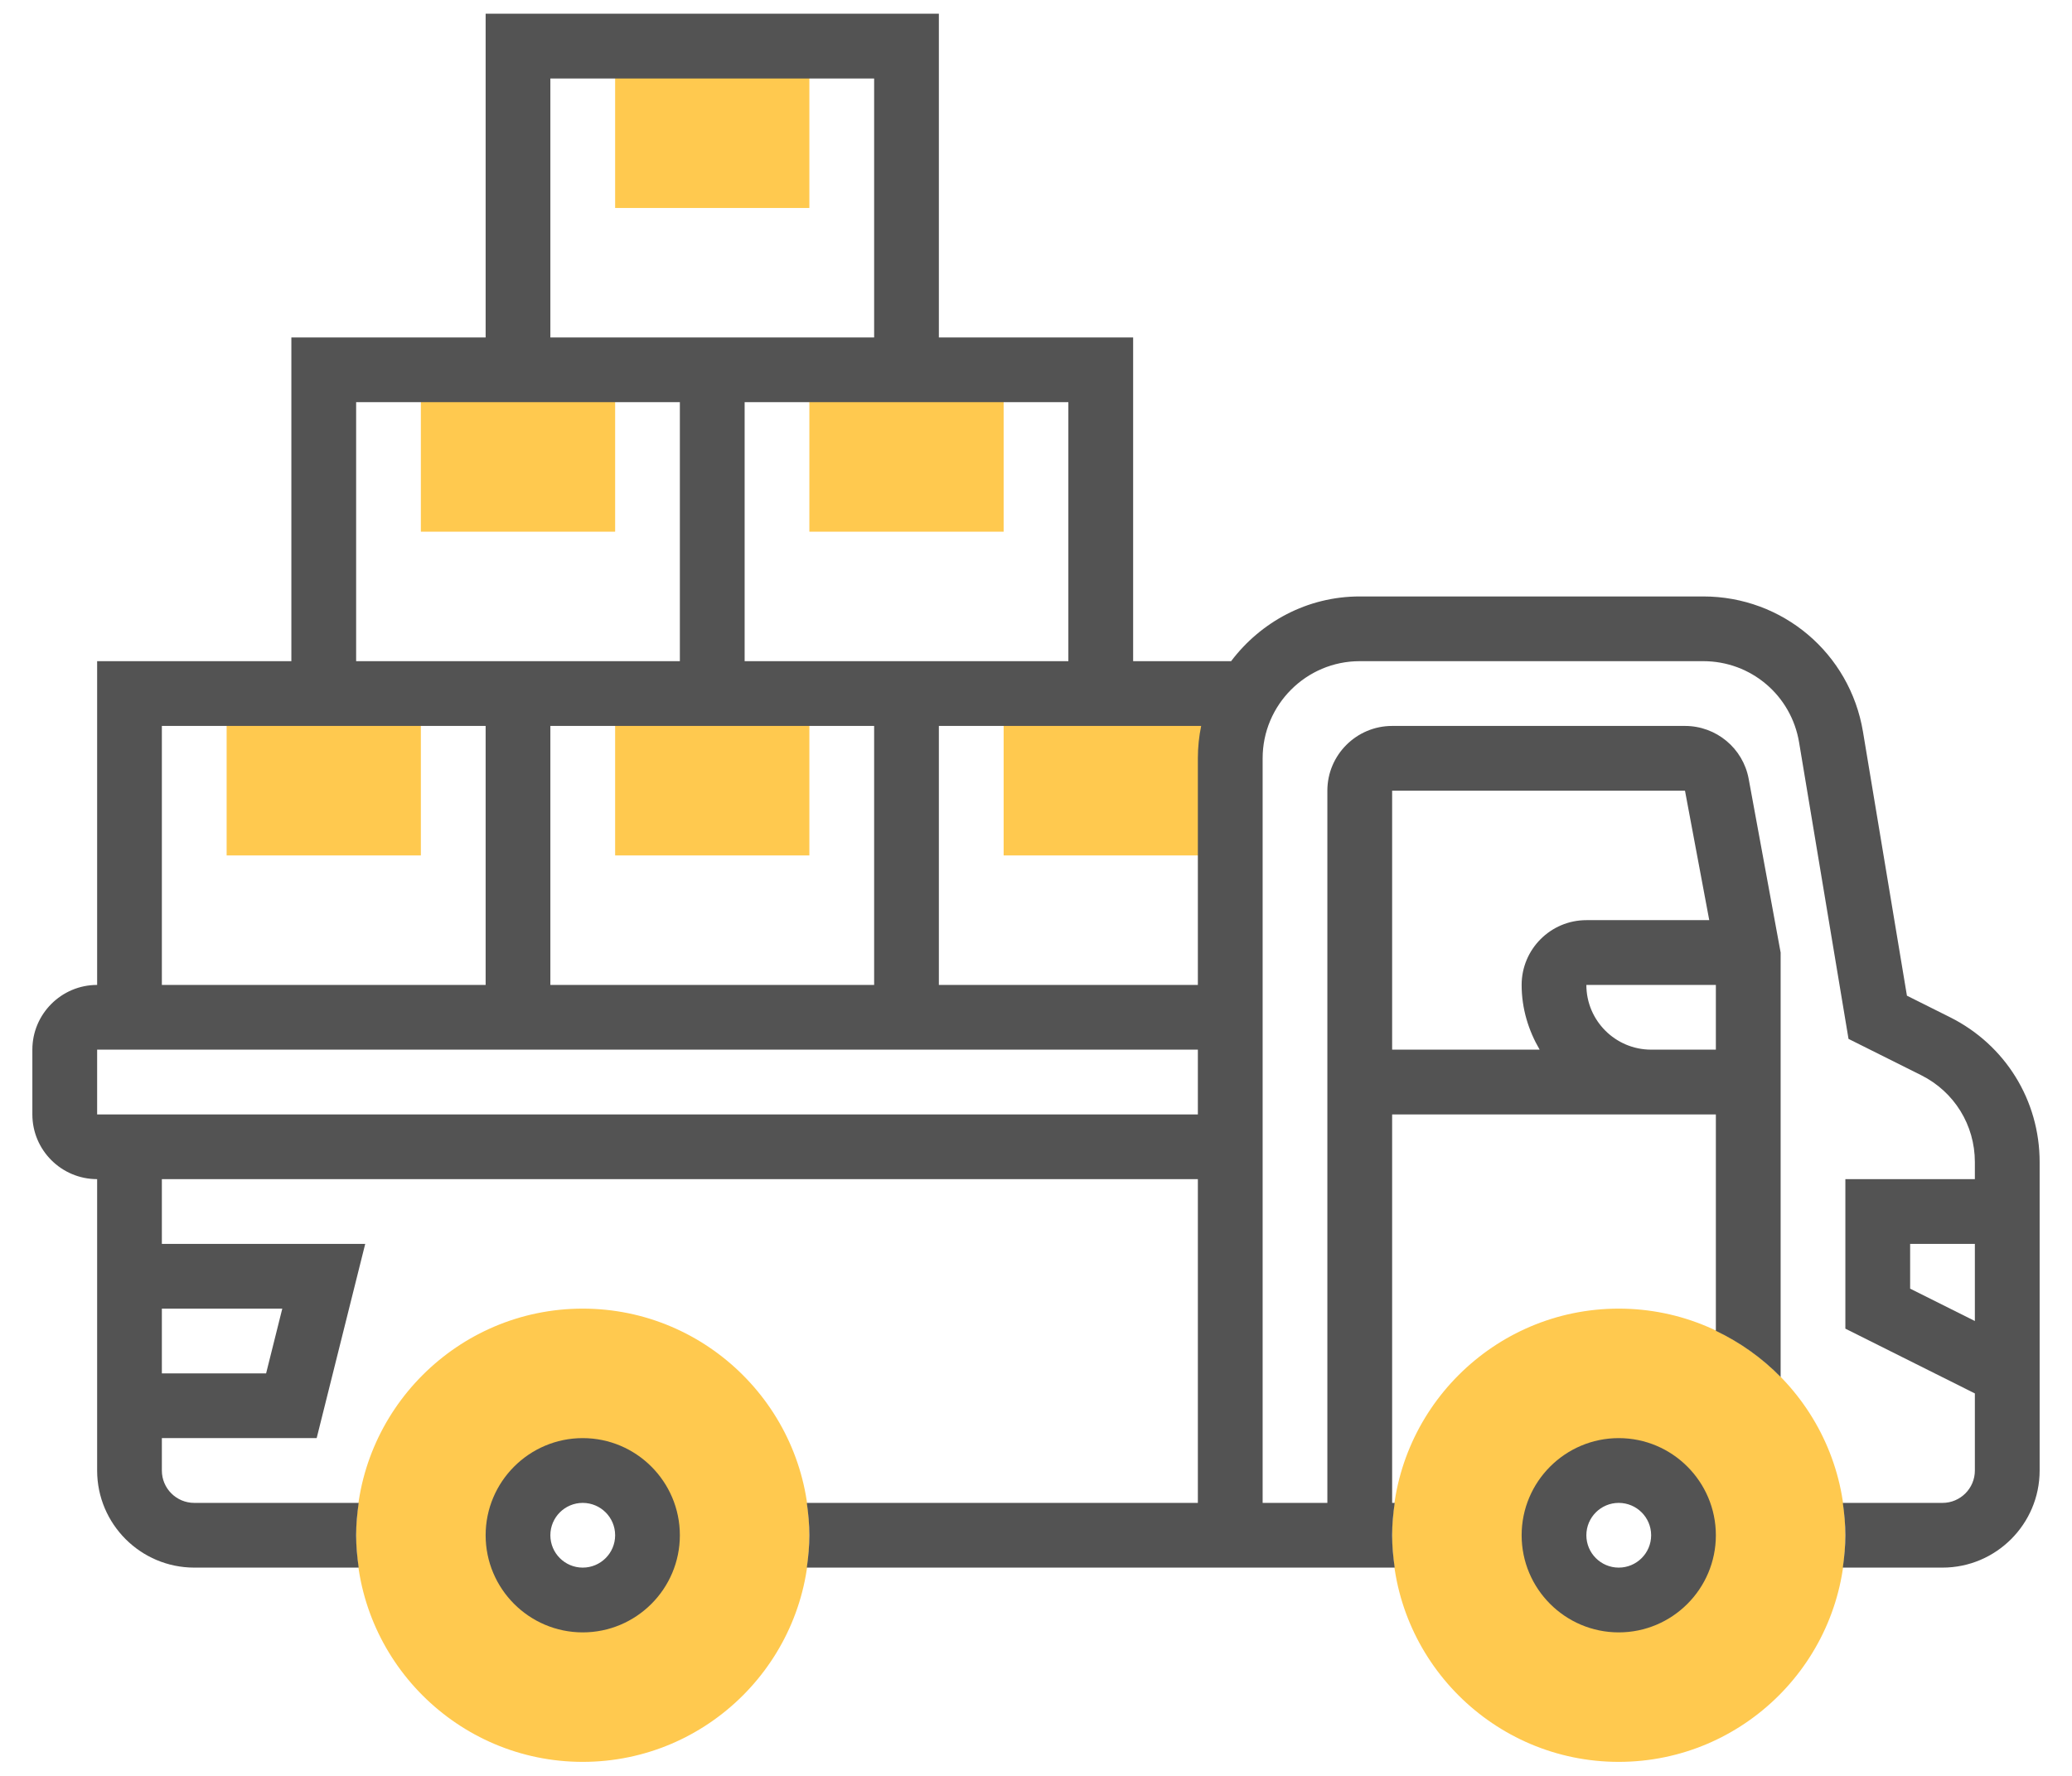
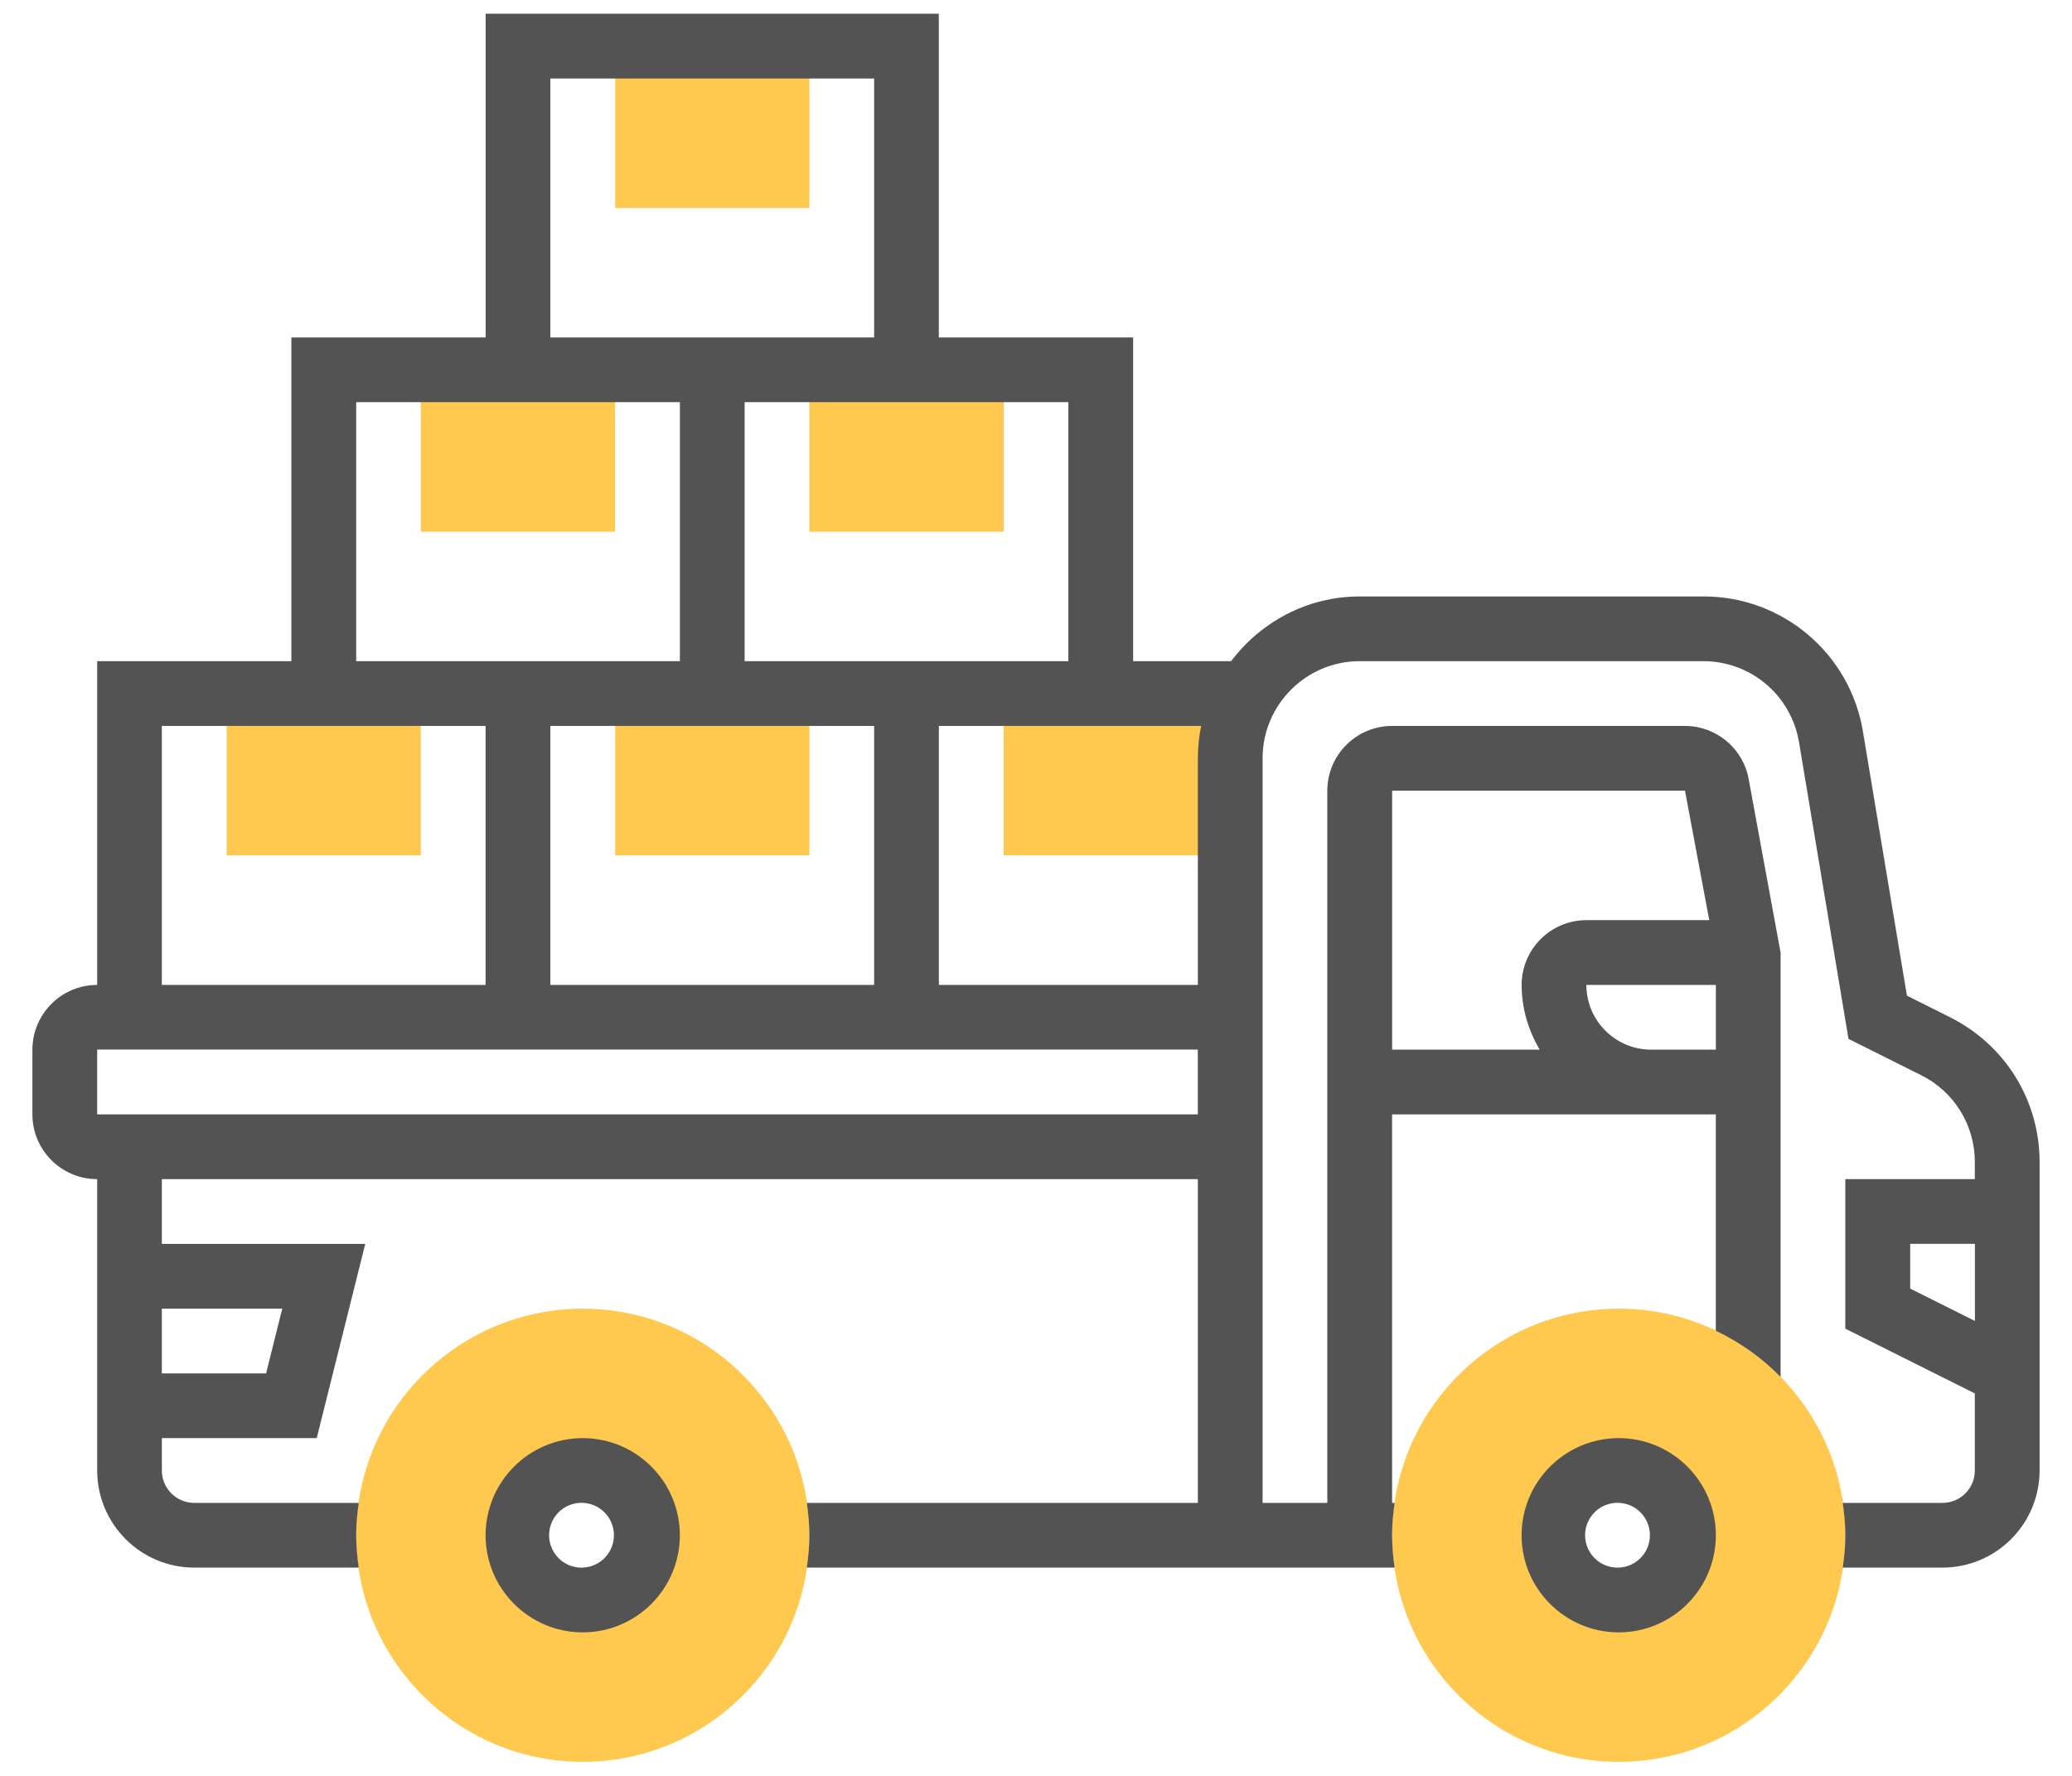
- <svg xmlns="http://www.w3.org/2000/svg" width="42" height="36" viewBox="0 0 42 36" fill="none">
-   <path d="M12.469 10.778H8.531V7.497H12.469V10.778Z" fill="#FFC94F" />
-   <path d="M20.344 10.778H16.406V7.497H20.344V10.778Z" fill="#FFC94F" />
-   <path d="M24.938 17.341H20.344V14.06H24.938V17.341Z" fill="#FFC94F" />
-   <path d="M16.406 17.341H12.469V14.06H16.406V17.341Z" fill="#FFC94F" />
-   <path d="M8.531 17.341H4.594V14.06H8.531V17.341Z" fill="#FFC94F" />
-   <path d="M32.812 35.716C30.28 35.716 28.219 33.655 28.219 31.122C28.219 28.59 30.28 26.528 32.812 26.528C35.345 26.528 37.406 28.59 37.406 31.122C37.406 33.655 35.345 35.716 32.812 35.716ZM32.812 29.81C32.089 29.81 31.5 30.398 31.5 31.122C31.5 31.846 32.089 32.435 32.812 32.435C33.536 32.435 34.125 31.846 34.125 31.122C34.125 30.398 33.536 29.81 32.812 29.81Z" fill="#FFC94F" />
-   <path d="M11.812 35.716C9.28 35.716 7.219 33.655 7.219 31.122C7.219 28.59 9.28 26.528 11.812 26.528C14.345 26.528 16.406 28.59 16.406 31.122C16.406 33.655 14.345 35.716 11.812 35.716ZM11.812 29.81C11.089 29.81 10.5 30.398 10.5 31.122C10.5 31.846 11.089 32.435 11.812 32.435C12.536 32.435 13.125 31.846 13.125 31.122C13.125 30.398 12.536 29.81 11.812 29.81Z" fill="#FFC94F" />
-   <path d="M16.406 4.216H12.469V0.935H16.406V4.216Z" fill="#FFC94F" />
-   <path d="M39.53 20.622L38.654 20.184L37.763 14.833C37.498 13.244 36.136 12.091 34.526 12.091H27.562C26.495 12.091 25.554 12.611 24.955 13.403H22.969V6.841H19.031V0.278H9.844V6.841H5.906V13.403H1.969V19.966C1.245 19.966 0.656 20.555 0.656 21.278V22.591C0.656 23.315 1.245 23.903 1.969 23.903V29.81C1.969 30.895 2.852 31.778 3.938 31.778H7.271C7.24 31.563 7.219 31.345 7.219 31.122C7.219 30.899 7.24 30.681 7.271 30.466H3.938C3.575 30.466 3.281 30.172 3.281 29.81V29.153H6.419L7.403 25.216H3.281V23.903H24.281V30.466H16.354C16.385 30.681 16.406 30.899 16.406 31.122C16.406 31.345 16.385 31.563 16.354 31.778H28.271C28.24 31.563 28.219 31.345 28.219 31.122C28.219 30.899 28.24 30.681 28.271 30.466H28.219V22.591H33.469H34.125H34.781V26.978C35.273 27.212 35.717 27.529 36.094 27.914V19.31L35.446 15.788C35.331 15.167 34.788 14.716 34.156 14.716H28.219C27.495 14.716 26.906 15.305 26.906 16.028V30.466H25.594V15.372C25.594 14.287 26.477 13.403 27.562 13.403H34.526C35.493 13.403 36.309 14.096 36.468 15.049L37.47 21.06L38.943 21.796C39.614 22.132 40.031 22.807 40.031 23.557V23.903H37.406V26.934L40.031 28.247V29.81C40.031 30.172 39.737 30.466 39.375 30.466H37.354C37.385 30.681 37.406 30.899 37.406 31.122C37.406 31.345 37.385 31.563 37.354 31.778H39.375C40.46 31.778 41.344 30.895 41.344 29.81V23.557C41.344 22.306 40.649 21.183 39.53 20.622ZM5.722 26.528L5.394 27.841H3.281V26.528H5.722ZM34.125 21.278H33.469C32.745 21.278 32.156 20.69 32.156 19.966H34.781V21.278H34.125ZM34.155 16.028L34.647 18.653H32.156C31.432 18.653 30.844 19.242 30.844 19.966C30.844 20.446 30.983 20.891 31.209 21.278H28.219V16.028H34.155ZM24.281 15.372V19.966H19.031V14.716H24.348C24.304 14.928 24.281 15.148 24.281 15.372ZM17.719 14.716V19.966H11.156V14.716H17.719ZM21.656 13.403H19.031H17.719H15.094V8.153H21.656V13.403ZM11.156 1.591H17.719V6.841H15.094H13.781H11.156V1.591ZM7.219 8.153H13.781V13.403H11.156H9.844H7.219V8.153ZM3.281 14.716H9.844V19.966H3.281V14.716ZM1.969 22.591V21.278H24.281V22.591H1.969ZM38.719 26.123V25.216H40.031V26.779L38.719 26.123Z" fill="#535353" />
-   <path d="M32.812 29.153C31.727 29.153 30.844 30.037 30.844 31.122C30.844 32.208 31.727 33.091 32.812 33.091C33.898 33.091 34.781 32.208 34.781 31.122C34.781 30.037 33.898 29.153 32.812 29.153ZM32.812 31.778C32.45 31.778 32.156 31.484 32.156 31.122C32.156 30.76 32.45 30.466 32.812 30.466C33.175 30.466 33.469 30.76 33.469 31.122C33.469 31.484 33.175 31.778 32.812 31.778Z" fill="#535353" />
-   <path d="M11.812 29.153C10.727 29.153 9.844 30.037 9.844 31.122C9.844 32.208 10.727 33.091 11.812 33.091C12.898 33.091 13.781 32.208 13.781 31.122C13.781 30.037 12.898 29.153 11.812 29.153ZM11.812 31.778C11.45 31.778 11.156 31.484 11.156 31.122C11.156 30.76 11.45 30.466 11.812 30.466C12.175 30.466 12.469 30.76 12.469 31.122C12.469 31.484 12.175 31.778 11.812 31.778Z" fill="#535353" />
+ <svg xmlns="http://www.w3.org/2000/svg" width="42" height="36" fill="none">
+   <path d="M12.469 10.778H8.53v-3.28h3.938v3.28ZM20.344 10.778h-3.938v-3.28h3.938v3.28ZM24.938 17.34h-4.594v-3.28h4.593v3.28ZM16.406 17.34H12.47v-3.28h3.937v3.28ZM8.531 17.34H4.594v-3.28H8.53v3.28ZM32.813 35.716a4.6 4.6 0 0 1-4.594-4.594 4.6 4.6 0 0 1 4.593-4.594 4.6 4.6 0 0 1 4.594 4.594 4.6 4.6 0 0 1-4.593 4.594Zm0-5.906c-.724 0-1.313.588-1.313 1.312a1.314 1.314 0 0 0 2.625 0c0-.724-.589-1.312-1.313-1.312ZM11.813 35.716a4.6 4.6 0 0 1-4.594-4.594 4.6 4.6 0 0 1 4.593-4.594 4.6 4.6 0 0 1 4.594 4.594 4.6 4.6 0 0 1-4.593 4.594Zm0-5.906c-.724 0-1.313.588-1.313 1.312a1.314 1.314 0 0 0 2.625 0c0-.724-.589-1.312-1.313-1.312ZM16.406 4.216H12.47V.935h3.937v3.28Z" fill="#FFC94F" />
+   <path d="m39.53 20.622-.876-.438-.891-5.35a3.27 3.27 0 0 0-3.237-2.743h-6.964c-1.067 0-2.008.52-2.607 1.312h-1.986V6.841H19.03V.278H9.844v6.563H5.906v6.562H1.97v6.563c-.724 0-1.313.589-1.313 1.312v1.313c0 .724.589 1.312 1.313 1.312v5.907c0 1.085.883 1.968 1.968 1.968h3.334a4.61 4.61 0 0 1-.052-.656c0-.223.021-.44.052-.656H3.938a.656.656 0 0 1-.657-.656v-.657H6.42l.984-3.937H3.281v-1.313h21v6.563h-7.927c.03.215.052.433.052.656 0 .223-.021.441-.052.656H28.27a4.601 4.601 0 0 1-.052-.656c0-.223.021-.44.052-.656h-.052V22.59H34.78v4.387c.492.234.936.55 1.313.936V19.31l-.648-3.522a1.313 1.313 0 0 0-1.29-1.072h-5.937c-.724 0-1.313.589-1.313 1.312v14.438h-1.312V15.372c0-1.085.883-1.969 1.968-1.969h6.964c.967 0 1.783.693 1.942 1.646l1.002 6.01 1.473.737a1.959 1.959 0 0 1 1.088 1.76v.347h-2.625v3.031l2.625 1.313v1.563a.656.656 0 0 1-.656.656h-2.021c.03.215.052.433.052.656 0 .223-.021.441-.052.656h2.021a1.971 1.971 0 0 0 1.969-1.968v-6.253c0-1.25-.695-2.374-1.814-2.935ZM5.722 26.528l-.328 1.313H3.28v-1.313h2.44Zm28.403-5.25h-.656a1.314 1.314 0 0 1-1.313-1.312h2.625v1.312h-.656Zm.03-5.25.492 2.625h-2.49c-.725 0-1.313.59-1.313 1.313 0 .48.139.925.365 1.312h-2.99v-5.25h5.936Zm-9.874-.656v4.594h-5.25v-5.25h5.317a3.28 3.28 0 0 0-.067.656Zm-6.562-.656v5.25h-6.563v-5.25h6.563Zm3.937-1.313h-6.562v-5.25h6.562v5.25Zm-10.5-11.812h6.563v5.25h-6.563V1.59ZM7.22 8.153h6.562v5.25H7.22v-5.25ZM3.28 14.716h6.563v5.25H3.28v-5.25ZM1.97 22.59v-1.313H24.28v1.313H1.97Zm36.75 3.532v-.907h1.312v1.563l-1.312-.656Z" fill="#535353" />
+   <path d="M32.813 29.153a1.971 1.971 0 0 0-1.97 1.97c0 1.085.884 1.968 1.97 1.968a1.971 1.971 0 0 0 1.968-1.969 1.971 1.971 0 0 0-1.968-1.969Zm0 2.625a.657.657 0 1 1 0-1.313.657.657 0 0 1 0 1.313ZM11.813 29.153a1.971 1.971 0 0 0-1.97 1.97c0 1.085.884 1.968 1.97 1.968a1.971 1.971 0 0 0 1.968-1.969 1.971 1.971 0 0 0-1.969-1.969Zm0 2.625a.657.657 0 1 1 0-1.313.657.657 0 0 1 0 1.313Z" fill="#535353" />
</svg>
